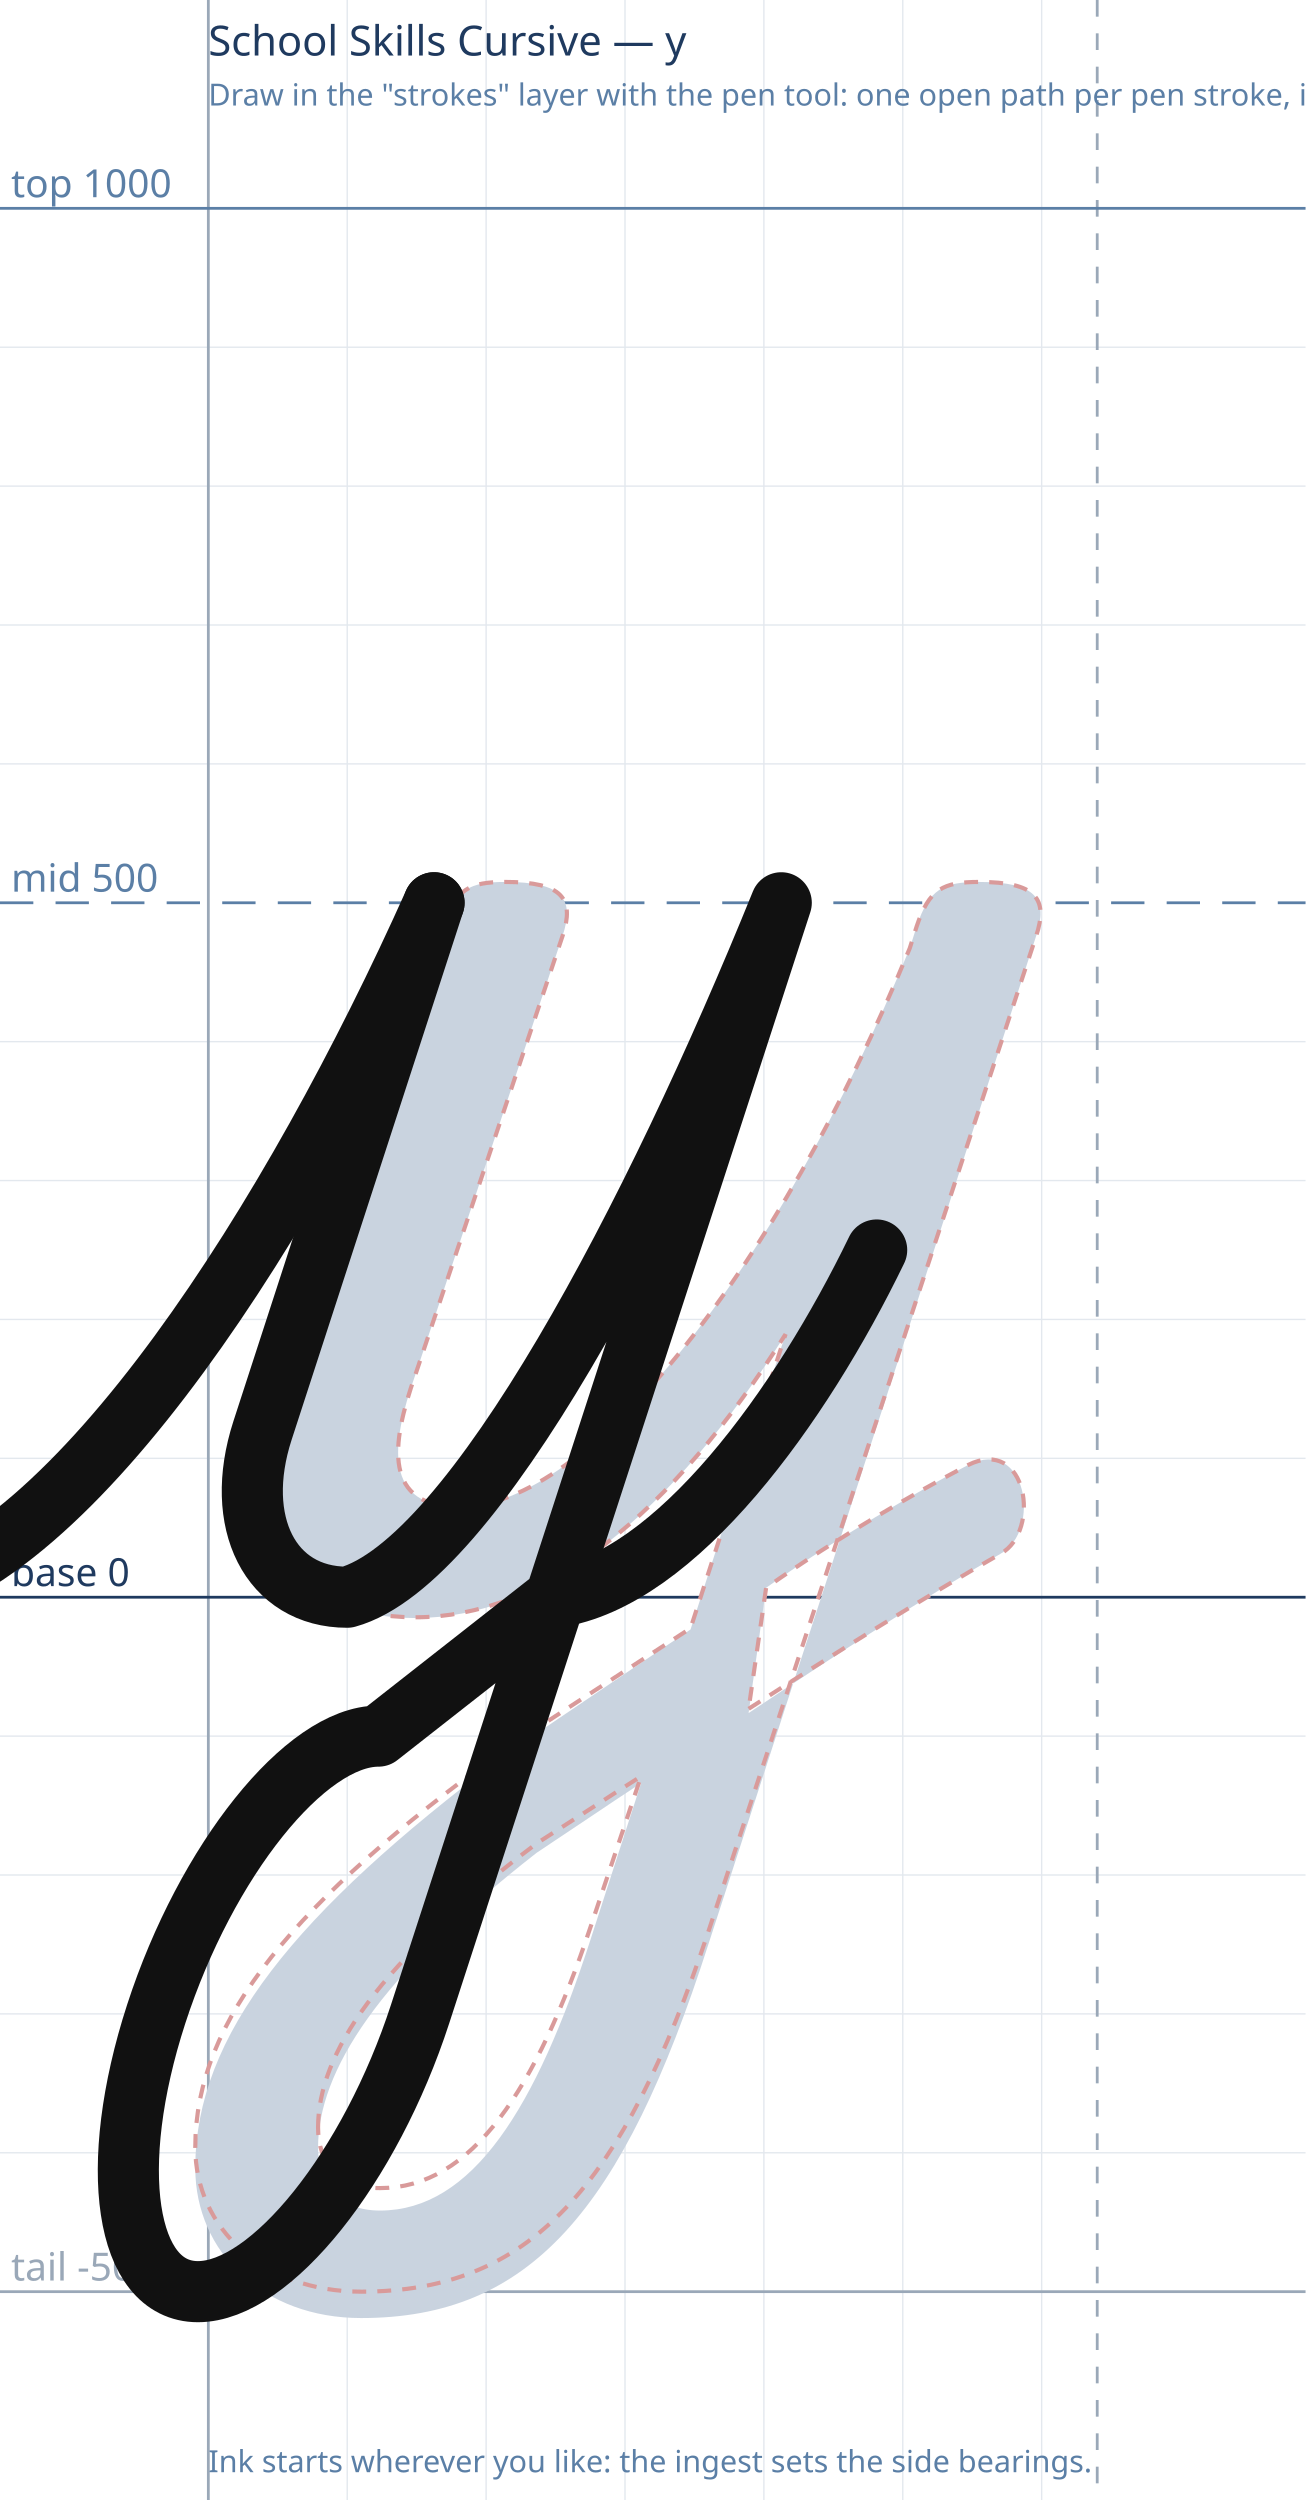
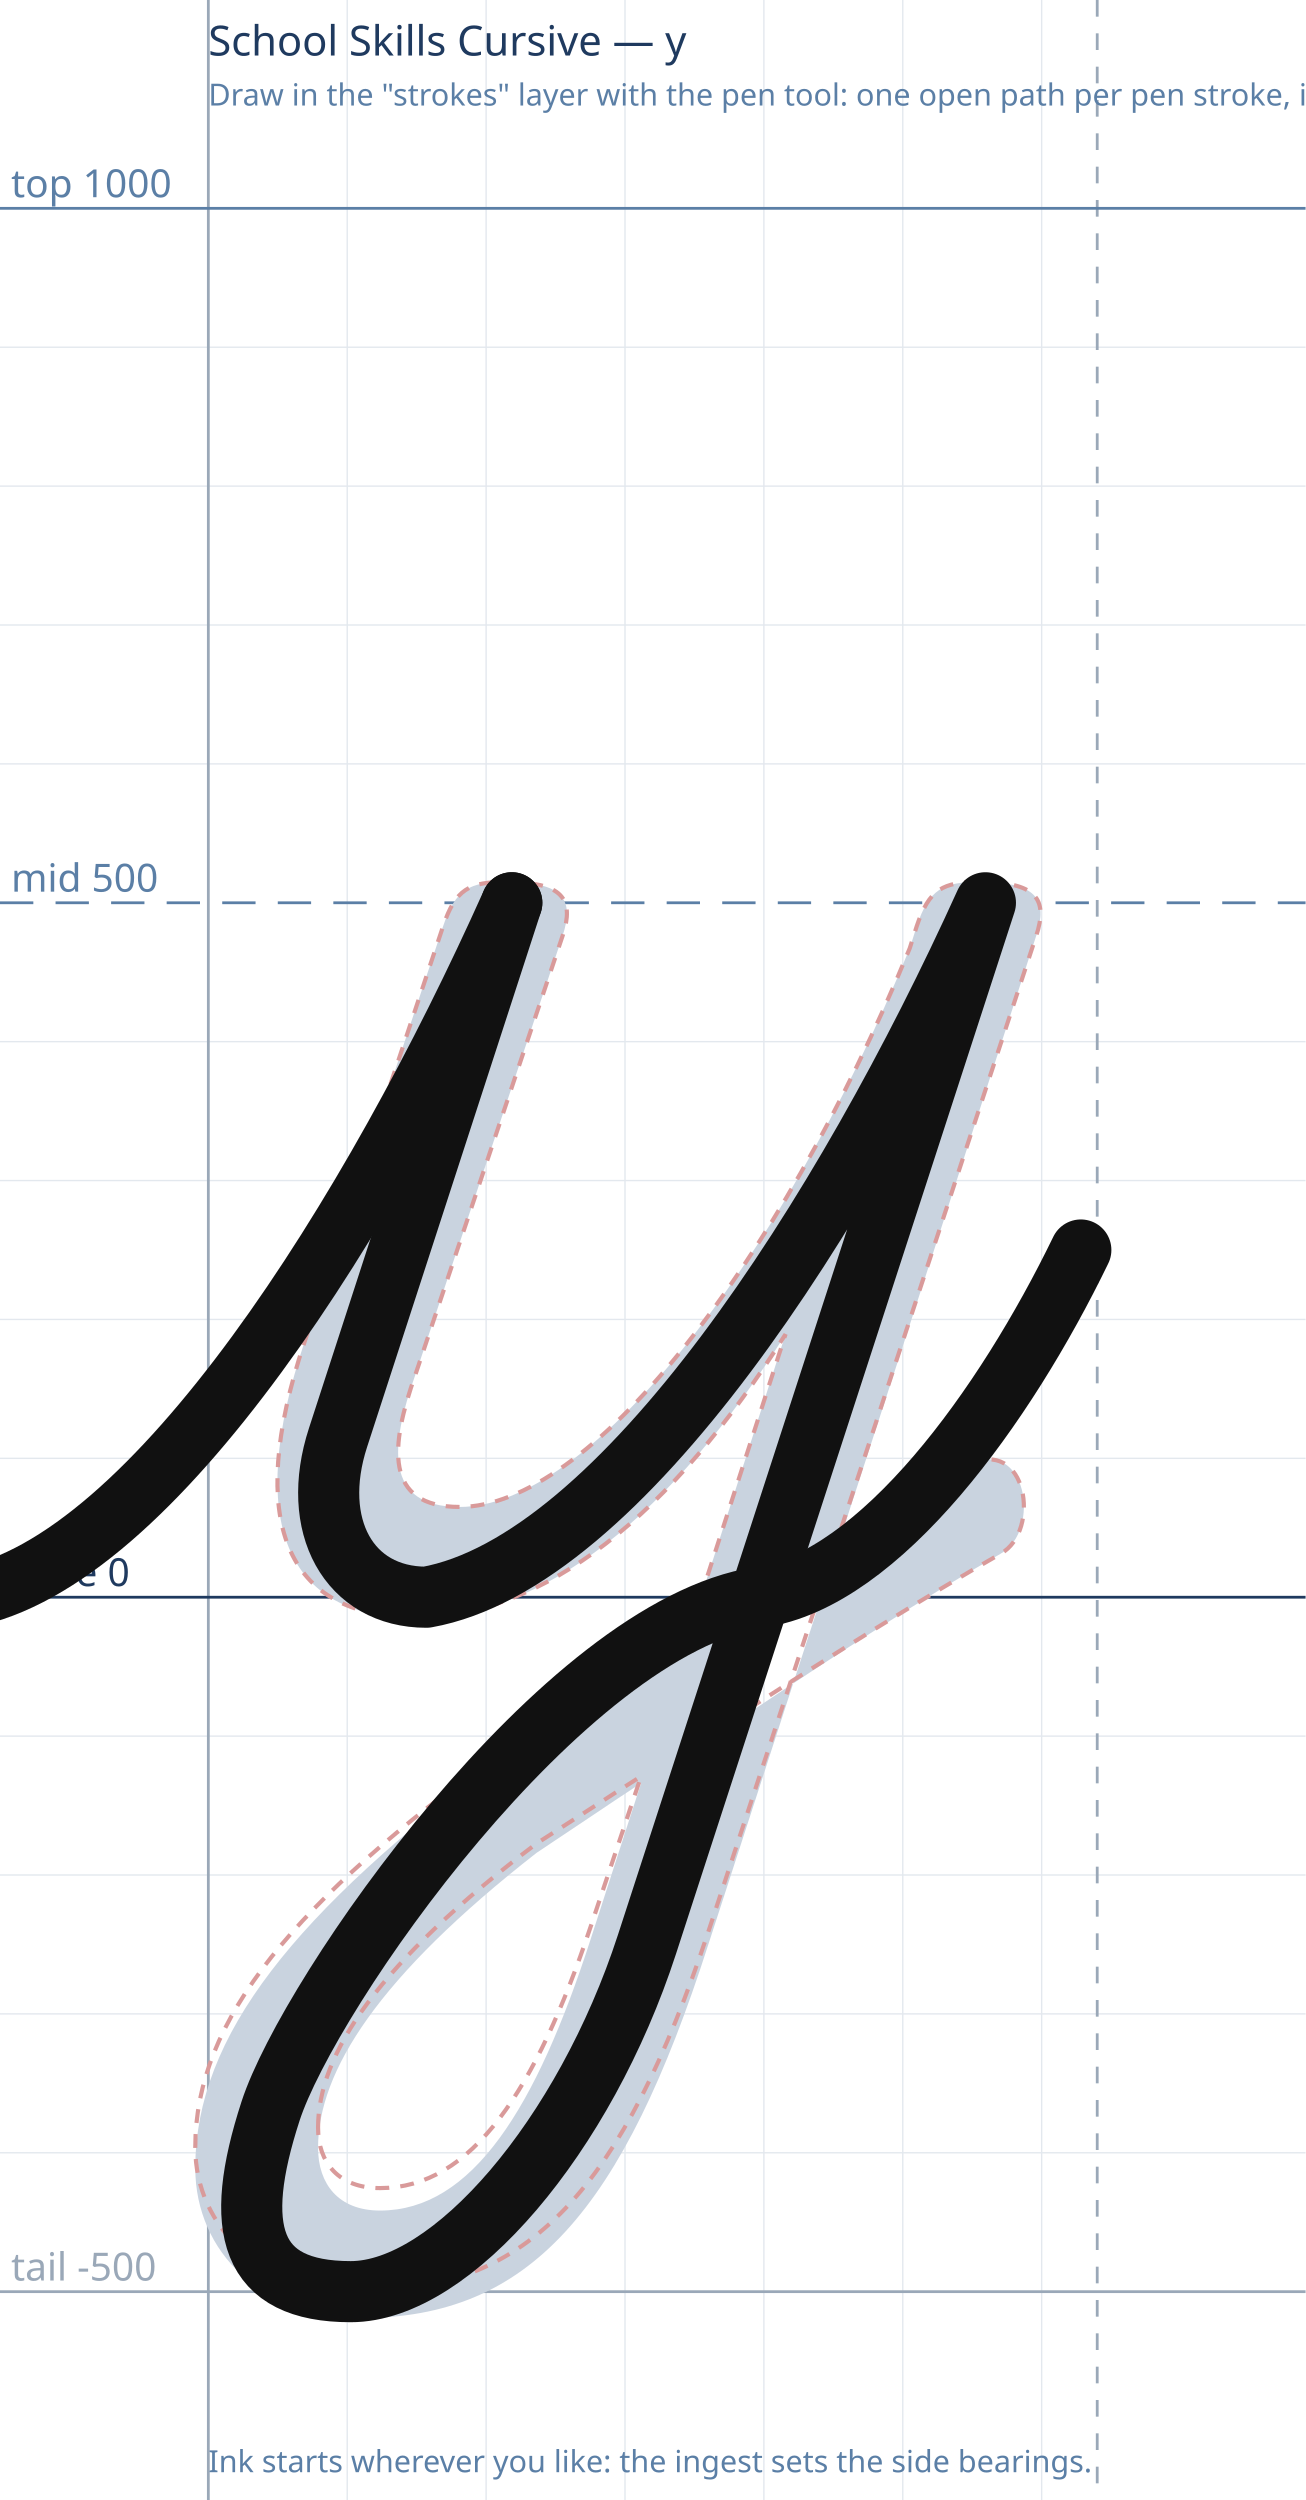
<svg xmlns="http://www.w3.org/2000/svg" width="470" height="900" viewBox="0 0 940 1800" data-hand="cursive" data-glyph="y" data-units="1000" data-origin="150" data-baseline="1150">
  <g id="ruling">
    <line x1="0" y1="1550" x2="940" y2="1550" stroke="#e3e8ee" stroke-width="1" />
    <line x1="0" y1="1450" x2="940" y2="1450" stroke="#e3e8ee" stroke-width="1" />
    <line x1="0" y1="1350" x2="940" y2="1350" stroke="#e3e8ee" stroke-width="1" />
    <line x1="0" y1="1250" x2="940" y2="1250" stroke="#e3e8ee" stroke-width="1" />
    <line x1="0" y1="1050" x2="940" y2="1050" stroke="#e3e8ee" stroke-width="1" />
    <line x1="0" y1="950" x2="940" y2="950" stroke="#e3e8ee" stroke-width="1" />
    <line x1="0" y1="850" x2="940" y2="850" stroke="#e3e8ee" stroke-width="1" />
    <line x1="0" y1="750" x2="940" y2="750" stroke="#e3e8ee" stroke-width="1" />
    <line x1="0" y1="550" x2="940" y2="550" stroke="#e3e8ee" stroke-width="1" />
    <line x1="0" y1="450" x2="940" y2="450" stroke="#e3e8ee" stroke-width="1" />
    <line x1="0" y1="350" x2="940" y2="350" stroke="#e3e8ee" stroke-width="1" />
    <line x1="0" y1="250" x2="940" y2="250" stroke="#e3e8ee" stroke-width="1" />
    <line x1="150" y1="0" x2="150" y2="1800" stroke="#e3e8ee" stroke-width="1" />
    <line x1="250" y1="0" x2="250" y2="1800" stroke="#e3e8ee" stroke-width="1" />
    <line x1="350" y1="0" x2="350" y2="1800" stroke="#e3e8ee" stroke-width="1" />
    <line x1="450" y1="0" x2="450" y2="1800" stroke="#e3e8ee" stroke-width="1" />
    <line x1="550" y1="0" x2="550" y2="1800" stroke="#e3e8ee" stroke-width="1" />
    <line x1="650" y1="0" x2="650" y2="1800" stroke="#e3e8ee" stroke-width="1" />
    <line x1="750" y1="0" x2="750" y2="1800" stroke="#e3e8ee" stroke-width="1" />
    <line x1="150" y1="0" x2="150" y2="1800" stroke="#9aa8b8" stroke-width="2" />
    <line x1="790" y1="0" x2="790" y2="1800" stroke="#9aa8b8" stroke-width="2" stroke-dasharray="12 12" />
    <line x1="0" y1="150" x2="940" y2="150" stroke="#5b7fa6" stroke-width="2" />
    <text x="8" y="142" font-family="sans-serif" font-size="28" fill="#5b7fa6">top 1000</text>
    <line x1="0" y1="650" x2="940" y2="650" stroke="#5b7fa6" stroke-width="2" stroke-dasharray="24 16" />
    <text x="8" y="642" font-family="sans-serif" font-size="28" fill="#5b7fa6">mid 500</text>
    <line x1="0" y1="1150" x2="940" y2="1150" stroke="#1f3a5f" stroke-width="2" />
    <text x="8" y="1142" font-family="sans-serif" font-size="28" fill="#1f3a5f">base 0</text>
    <line x1="0" y1="1650" x2="940" y2="1650" stroke="#9aa8b8" stroke-width="2" />
    <text x="8" y="1642" font-family="sans-serif" font-size="28" fill="#9aa8b8">tail -500</text>
  </g>
  <g id="outline-body">
    <path d="M 539 1233.4 C 602.4 1191 667.4 1149 720.6 1118.6 C 749.8 1102.2 739.6 1033.6 697 1054.8 C 660.6 1074 604.4 1106 551.6 1143.2 L 539 1233.4 Z M 510 1400 L 746 674 C 755 647 746 635 705 635 C 679 635 669 640 660 667 L 655 682.8 C 559 916 423 1085 331 1085 C 276 1085 281 1041 299 990 L 405 674 C 414 647 405 635 364 635 C 338 635 328 640 319 667 L 219 967 C 176 1096 206 1165 299 1165 C 390.8 1165 483.6 1091.4 565.6 960.6 L 497.2 1173.2 C 450.6 1204.8 404.8 1235.2 360.6 1265.8 C 213.2 1376.8 140.6 1465 140.6 1561 C 140.6 1621.8 189.6 1669 260 1669 C 381 1669 448.2 1592.4 510 1400 Z M 229 1546.4 C 229 1491.4 272.2 1423.2 386.4 1334 C 411.2 1317.6 436.4 1300.4 461.6 1283.8 L 425.2 1396.4 C 386 1517.8 340 1591.6 273.6 1591.6 C 243.8 1591.6 229 1572.6 229 1546.4 Z" fill="#c9d3df" fill-rule="evenodd" />
  </g>
  <g id="outline-reach">
    <path d="M 539 1230.347 C 602.4 1189.499 667.4 1149 720.6 1118.6 C 749.8 1102.2 739.6 1033.6 697 1054.8 C 660.6 1074 604.4 1106 551.6 1143.2 L 539 1230.347 Z M 510 1390.848 L 746 674 C 755 647 746 635 705 635 C 679 635 669 640 660 667 L 655 682.8 C 559 916 423 1085 331 1085 C 276 1085 281 1041 299 990 L 405 674 C 414 647 405 635 364 635 C 338 635 328 640 319 667 L 219 967 C 176 1096 206 1164.451 299 1164.451 C 390.8 1164.451 483.6 1091.4 565.6 960.6 L 497.2 1172.351 C 450.6 1202.794 404.8 1232.081 360.6 1261.561 C 213.2 1368.497 140.6 1453.468 140.6 1545.954 C 140.6 1604.528 189.6 1650 260 1650 C 381 1650 448.2 1576.204 510 1390.848 Z M 229 1531.888 C 229 1478.902 272.2 1413.198 386.4 1327.264 C 411.2 1311.464 436.4 1294.894 461.6 1278.902 L 425.2 1387.38 C 386 1504.335 340 1575.434 273.6 1575.434 C 243.8 1575.434 229 1557.129 229 1531.888 Z" fill="none" stroke="#d99a9a" stroke-width="3" stroke-dasharray="10 8" fill-rule="evenodd" />
  </g>
  <g id="notes">
    <text x="150" y="40" font-family="sans-serif" font-size="30" fill="#1f3a5f">School Skills Cursive — y</text>
    <text x="150" y="76" font-family="sans-serif" font-size="22" fill="#5b7fa6">Draw in the "strokes" layer with the pen tool: one open path per pen stroke, in the order the pen makes them. Grey is the shape; red dashes are how far the tall or hanging part goes.</text>
    <text x="150" y="1780" font-family="sans-serif" font-size="22" fill="#5b7fa6">Ink starts wherever you like: the ingest sets the side bearings.</text>
  </g>
  <g id="strokes">
-     <path id="lead" d="M -80 1150 C 54.6 1125 211.8 875 312.5 650" fill="none" stroke="#111" stroke-width="44" stroke-linecap="round" stroke-linejoin="round" />
-     <path id="body" d="M 312.5 650 L 189 1030 C 167.5 1096.3 194.8 1150 250 1150 C 340.6 1125 471.4 875 562.5 650 L 302.5 1450 C 266.6 1560.5 195 1650 142.5 1650 C 90.1 1650 76.6 1560.5 112.5 1450 C 148.4 1339.5 220 1250 272.5 1250 L 400 1150" fill="none" stroke="#111" stroke-width="44" stroke-linecap="round" stroke-linejoin="round" />
-     <path id="tail" d="M 400 1150 C 486.6 1137.5 576.7 1012.5 631.2 900" fill="none" stroke="#111" stroke-width="44" stroke-linecap="round" stroke-linejoin="round" />
+     <path id="lead" d="M -24 1150 C 110.6 1125 267.8 875 368.5 650" fill="none" stroke="#111" stroke-width="44" stroke-linecap="round" stroke-linejoin="round" />
+     <path id="body" d="M 368.5 650 L 243.4 1035 C 222.7 1098.5 251.2 1150 307 1150 C 447.1 1125 607.6 875 709.5 650 L 465.8 1400 C 420.9 1538 325.5 1650 252.5 1650 C 179.5 1650 167.2 1605 194.8 1520 C 222.4 1435 404.9 1172 547 1150" fill="none" stroke="#111" stroke-width="44" stroke-linecap="round" stroke-linejoin="round" />
+     <path id="tail" d="M 547 1150 C 633.6 1137.5 723.7 1012.5 778.2 900" fill="none" stroke="#111" stroke-width="44" stroke-linecap="round" stroke-linejoin="round" />
  </g>
</svg>
